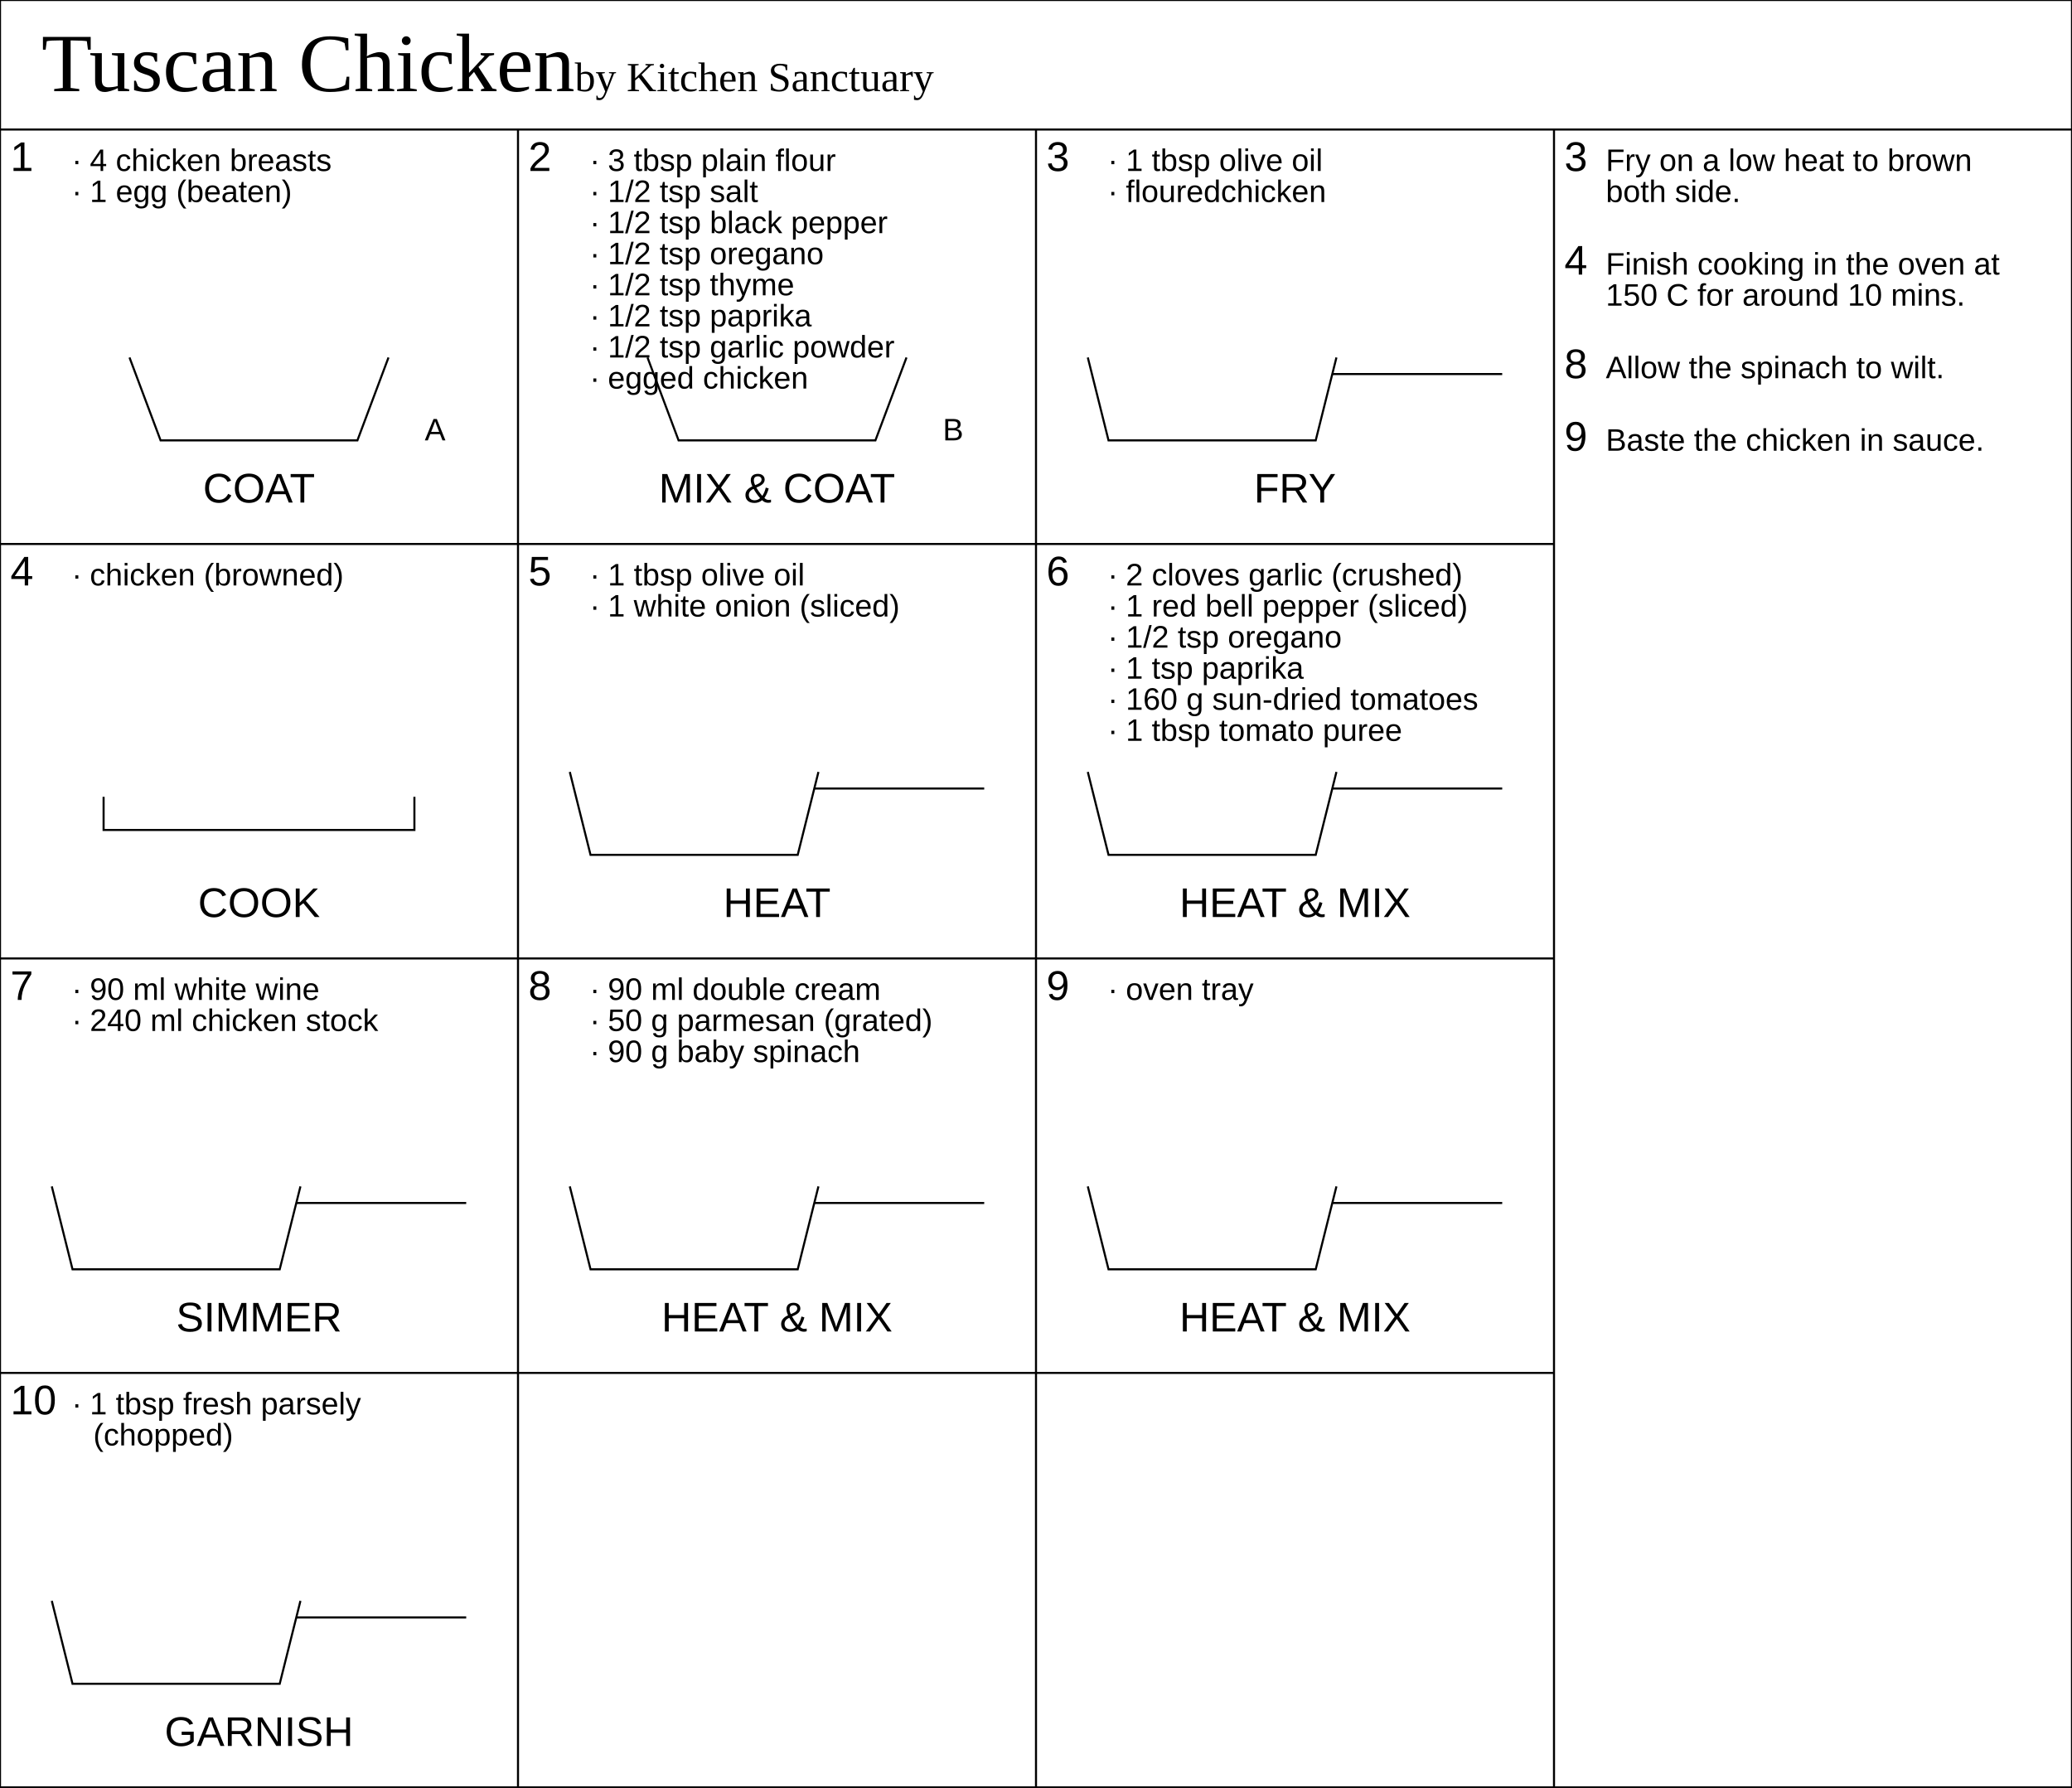
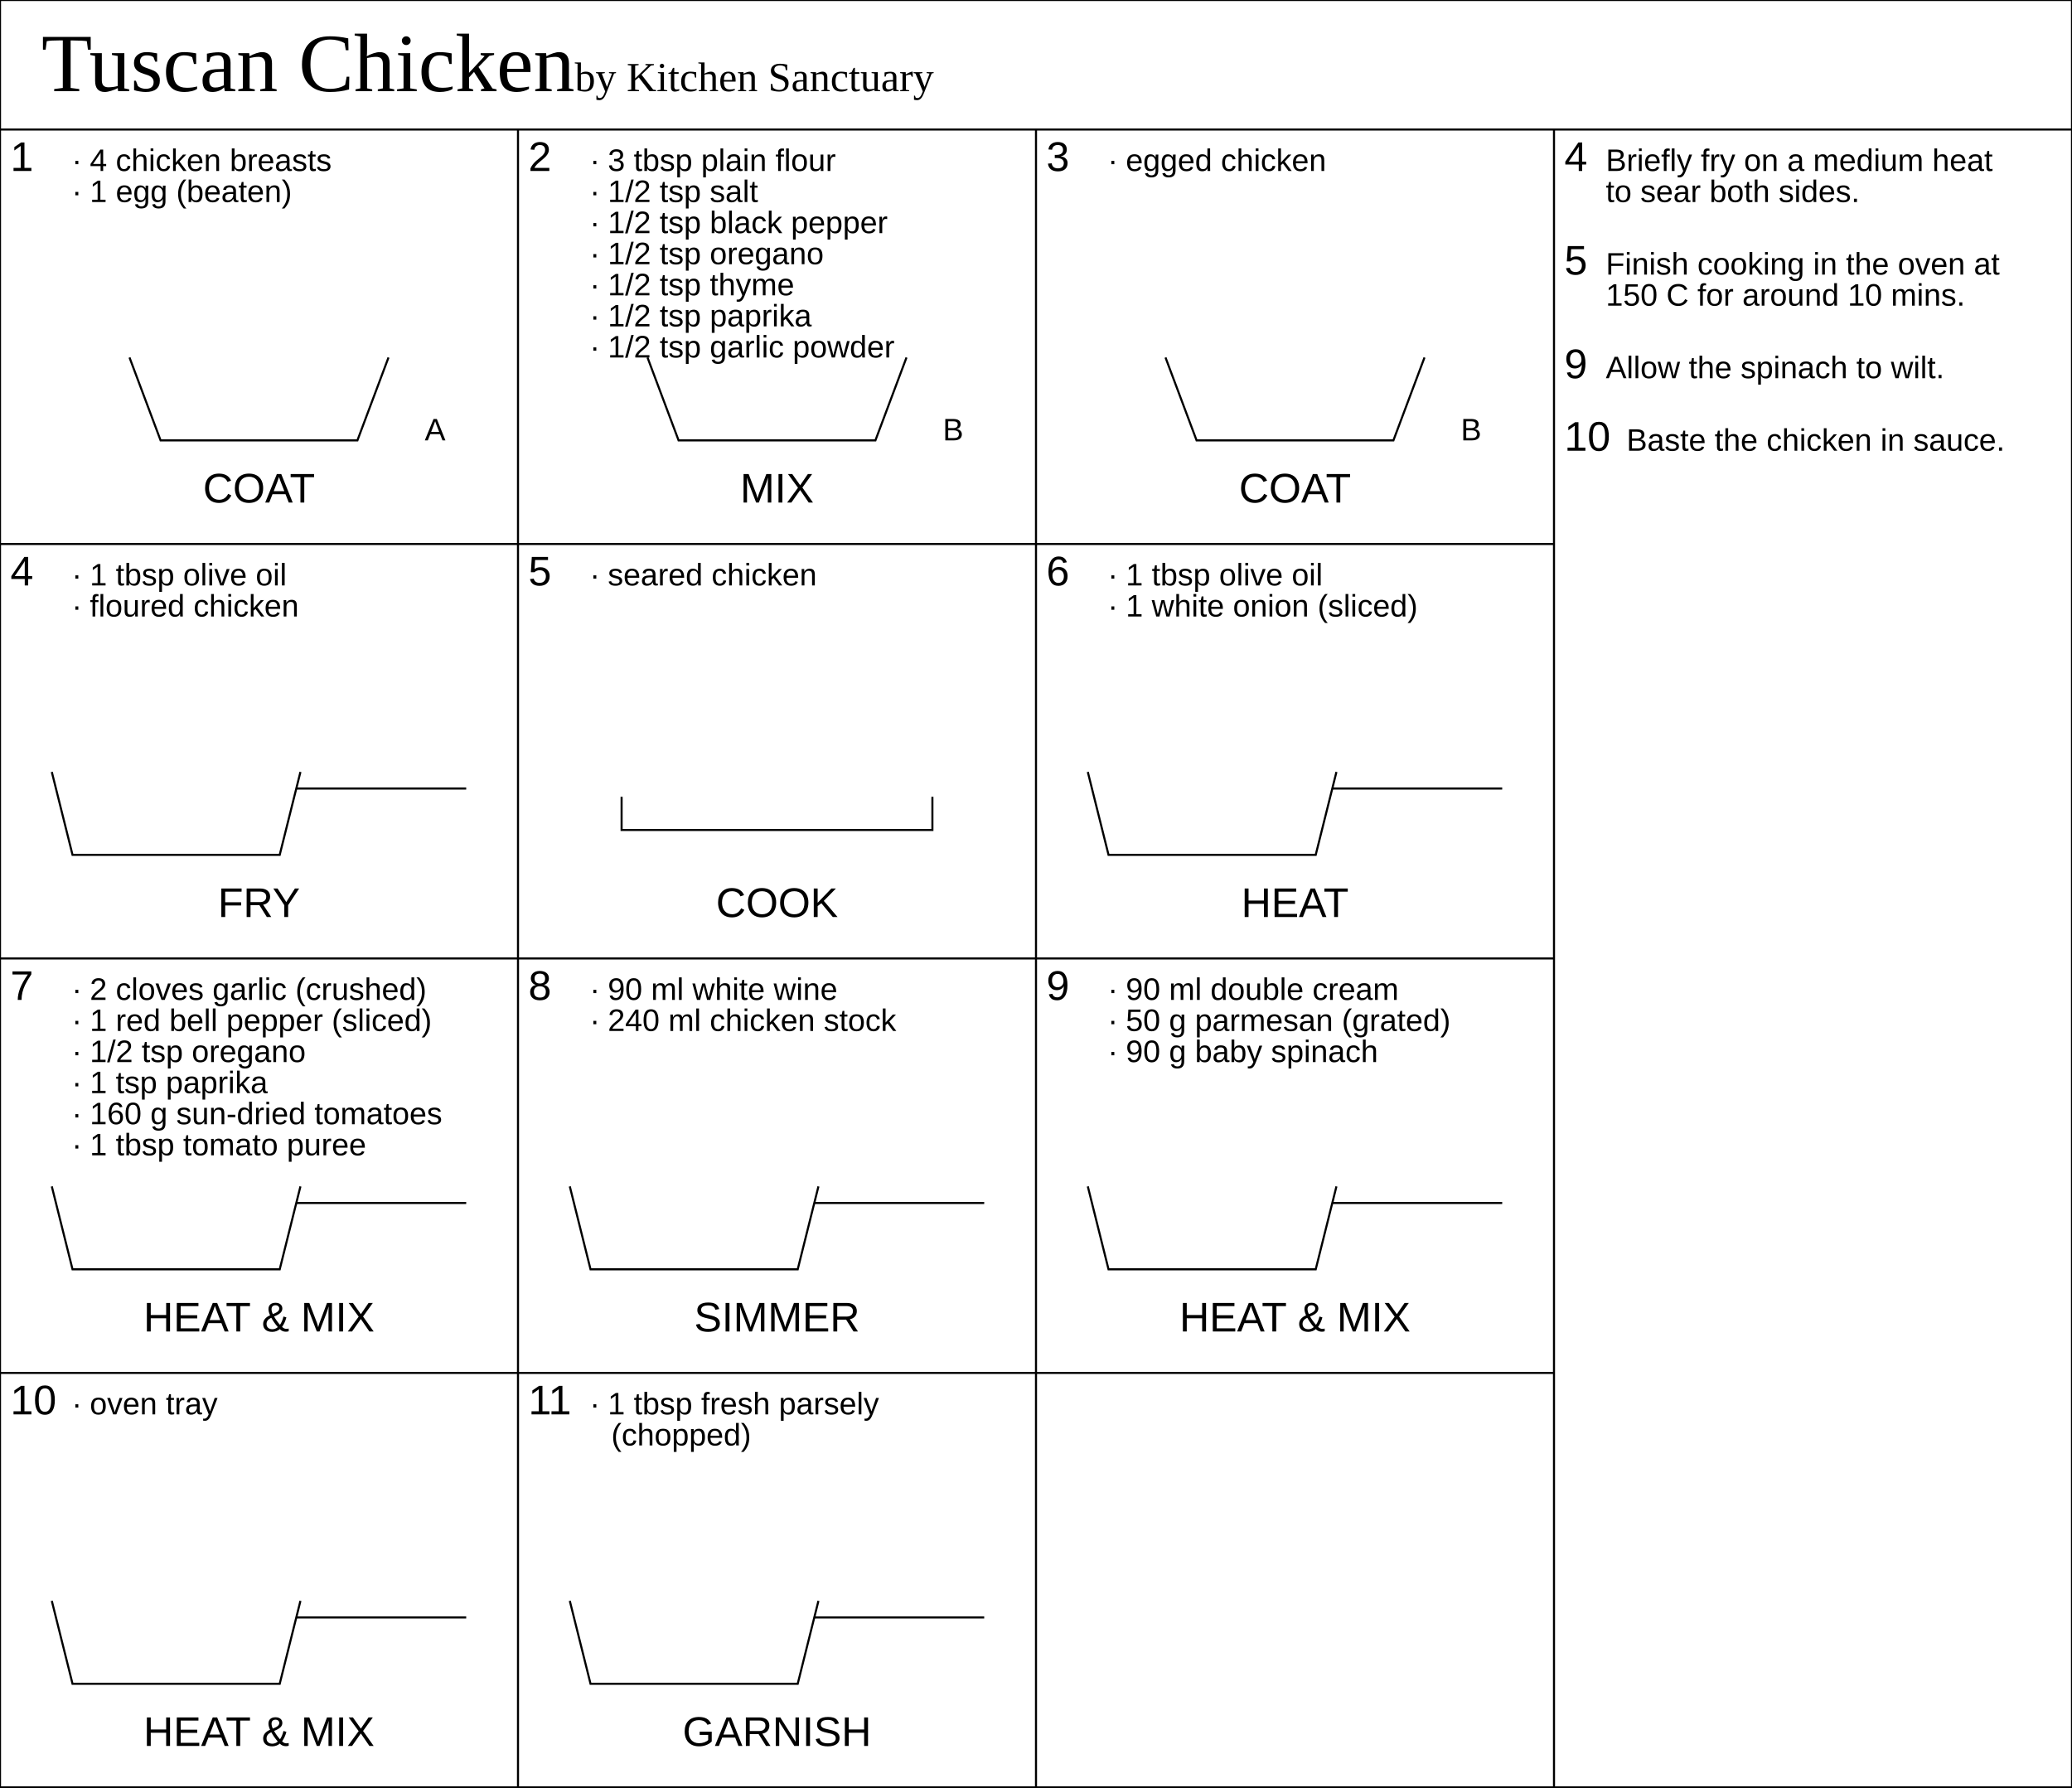
<svg xmlns="http://www.w3.org/2000/svg" width="2000" height="1725.0">
  <text x="40.0" y="88.0" font-size="80">
Tuscan Chicken<tspan font-size="40">  by Kitchen Sanctuary</tspan>
  </text>
  <polyline points="0,0 0,1725.0 " style="fill:none;stroke:black;stroke-width:2" />
  <polyline points="2000,0 2000,1725.0 " style="fill:none;stroke:black;stroke-width:2" />
  <polyline points="500,125.0 500,1725.0 " style="fill:none;stroke:black;stroke-width:2" />
  <polyline points="1000,125.0 1000,1725.0 " style="fill:none;stroke:black;stroke-width:2" />
  <polyline points="1500,125.0 1500,1725.0 " style="fill:none;stroke:black;stroke-width:2" />
  <polyline points="0,0 2000,0 " style="fill:none;stroke:black;stroke-width:2" />
  <polyline points="0,125.0 2000,125.0 " style="fill:none;stroke:black;stroke-width:2" />
  <polyline points="0,1725.0 2000,1725.0 " style="fill:none;stroke:black;stroke-width:2" />
  <polyline points="0,525.0 1500,525.0 " style="fill:none;stroke:black;stroke-width:2" />
  <polyline points="0,925.0 1500,925.0 " style="fill:none;stroke:black;stroke-width:2" />
  <polyline points="0,1325.0 1500,1325.0 " style="fill:none;stroke:black;stroke-width:2" />
  <text x="10.0" y="165.0" text-anchor="left" style="font-family:Arial;font-size:40"> 
1 </text>
  <text x="70.0" y="165.0" text-anchor="left" style="font-family:Arial;font-size:30"> 
∙ 4 chicken breasts </text>
  <text x="70.0" y="195.0" text-anchor="left" style="font-family:Arial;font-size:30"> 
∙ 1 egg (beaten) </text>
  <polyline points="125.0,345.0 155.0,425.0 345.0,425.0 375.0,345.0" style="fill:none;stroke:black;stroke-width:2" />
  <text x="410.0" y="425.0" text-anchor="left" style="font-family:Arial;font-size:30"> 
A </text>
  <text x="250.0" y="485.0" text-anchor="middle" style="font-family:Arial;font-size:40"> 
COAT </text>
  <text x="510.0" y="165.0" text-anchor="left" style="font-family:Arial;font-size:40"> 
2 </text>
  <text x="570.0" y="165.0" text-anchor="left" style="font-family:Arial;font-size:30"> 
∙ 3 tbsp plain flour </text>
  <text x="570.0" y="195.0" text-anchor="left" style="font-family:Arial;font-size:30"> 
∙ 1/2 tsp salt </text>
  <text x="570.0" y="225.0" text-anchor="left" style="font-family:Arial;font-size:30"> 
∙ 1/2 tsp black pepper </text>
  <text x="570.0" y="255.0" text-anchor="left" style="font-family:Arial;font-size:30"> 
∙ 1/2 tsp oregano </text>
  <text x="570.0" y="285.0" text-anchor="left" style="font-family:Arial;font-size:30"> 
∙ 1/2 tsp thyme </text>
  <text x="570.0" y="315.0" text-anchor="left" style="font-family:Arial;font-size:30"> 
∙ 1/2 tsp paprika </text>
  <text x="570.0" y="345.0" text-anchor="left" style="font-family:Arial;font-size:30"> 
∙ 1/2 tsp garlic powder </text>
-   <text x="570.0" y="375.0" text-anchor="left" style="font-family:Arial;font-size:30"> 
- ∙ egged chicken </text>
  <polyline points="625.0,345.0 655.0,425.0 845.0,425.0 875.0,345.0" style="fill:none;stroke:black;stroke-width:2" />
  <text x="910.0" y="425.0" text-anchor="left" style="font-family:Arial;font-size:30"> 
B </text>
  <text x="750.0" y="485.0" text-anchor="middle" style="font-family:Arial;font-size:40"> 
- MIX &amp; COAT </text>
+ MIX </text>
  <text x="1010.0" y="165.0" text-anchor="left" style="font-family:Arial;font-size:40"> 
3 </text>
  <text x="1070.0" y="165.0" text-anchor="left" style="font-family:Arial;font-size:30"> 
- ∙ 1 tbsp olive oil </text>
-   <text x="1070.0" y="195.0" text-anchor="left" style="font-family:Arial;font-size:30"> 
- ∙ flouredchicken </text>
-   <polyline points="1050.0,345.0 1070.0,425.0 1270.0,425.0 1290.0,345.0" style="fill:none;stroke:black;stroke-width:2" />
-   <polyline points="1286.0,361.0 1450.0,361.0" style="fill:none;stroke:black;stroke-width:2" />
+ ∙ egged chicken </text>
+   <polyline points="1125.0,345.0 1155.0,425.0 1345.0,425.0 1375.0,345.0" style="fill:none;stroke:black;stroke-width:2" />
+   <text x="1410.0" y="425.0" text-anchor="left" style="font-family:Arial;font-size:30"> 
+ B </text>
  <text x="1250.0" y="485.0" text-anchor="middle" style="font-family:Arial;font-size:40"> 
- FRY </text>
-   <text x="1510.0" y="165.0" text-anchor="left" style="font-family:Arial;font-size:40"> 
- 3 </text>
-   <text x="1550.0" y="165.0" text-anchor="left" style="font-family:Arial;font-size:30"> 
- Fry on a low heat to brown </text>
-   <text x="1550.0" y="195.0" text-anchor="left" style="font-family:Arial;font-size:30"> 
- both side. </text>
+ COAT </text>
  <text x="10.0" y="565.0" text-anchor="left" style="font-family:Arial;font-size:40"> 
4 </text>
  <text x="70.0" y="565.0" text-anchor="left" style="font-family:Arial;font-size:30"> 
- ∙ chicken (browned) </text>
-   <polyline points="100.0,769.0 100.0,801.0 400.0,801.0 400.0,769.0" style="fill:none;stroke:black;stroke-width:2" />
+ ∙ 1 tbsp olive oil </text>
+   <text x="70.0" y="595.0" text-anchor="left" style="font-family:Arial;font-size:30"> 
+ ∙ floured chicken </text>
+   <polyline points="50.0,745.0 70.0,825.0 270.0,825.0 290.0,745.0" style="fill:none;stroke:black;stroke-width:2" />
+   <polyline points="286,761.0 450.0,761.0" style="fill:none;stroke:black;stroke-width:2" />
  <text x="250.0" y="885.0" text-anchor="middle" style="font-family:Arial;font-size:40"> 
+ FRY </text>
+   <text x="1510.0" y="165.0" text-anchor="left" style="font-family:Arial;font-size:40"> 
+ 4 </text>
+   <text x="1550.0" y="165.0" text-anchor="left" style="font-family:Arial;font-size:30"> 
+ Briefly fry on a medium heat </text>
+   <text x="1550.0" y="195.0" text-anchor="left" style="font-family:Arial;font-size:30"> 
+ to sear both sides. </text>
+   <text x="510.0" y="565.0" text-anchor="left" style="font-family:Arial;font-size:40"> 
+ 5 </text>
+   <text x="570.0" y="565.0" text-anchor="left" style="font-family:Arial;font-size:30"> 
+ ∙ seared chicken </text>
+   <polyline points="600.0,769.0 600.0,801.0 900.0,801.0 900.0,769.0" style="fill:none;stroke:black;stroke-width:2" />
+   <text x="750.0" y="885.0" text-anchor="middle" style="font-family:Arial;font-size:40"> 
COOK </text>
  <text x="1510.0" y="265.0" text-anchor="left" style="font-family:Arial;font-size:40"> 
- 4 </text>
+ 5 </text>
  <text x="1550.0" y="265.0" text-anchor="left" style="font-family:Arial;font-size:30"> 
Finish cooking in the oven at </text>
  <text x="1550.0" y="295.0" text-anchor="left" style="font-family:Arial;font-size:30"> 
150 C for around 10 mins. </text>
-   <text x="510.0" y="565.0" text-anchor="left" style="font-family:Arial;font-size:40"> 
- 5 </text>
-   <text x="570.0" y="565.0" text-anchor="left" style="font-family:Arial;font-size:30"> 
- ∙ 1 tbsp olive oil </text>
-   <text x="570.0" y="595.0" text-anchor="left" style="font-family:Arial;font-size:30"> 
- ∙ 1 white onion (sliced) </text>
-   <polyline points="550.0,745.0 570.0,825.0 770.0,825.0 790.0,745.0" style="fill:none;stroke:black;stroke-width:2" />
-   <polyline points="786.0,761.0 950.0,761.0" style="fill:none;stroke:black;stroke-width:2" />
-   <text x="750.0" y="885.0" text-anchor="middle" style="font-family:Arial;font-size:40"> 
- HEAT </text>
  <text x="1010.0" y="565.0" text-anchor="left" style="font-family:Arial;font-size:40"> 
6 </text>
  <text x="1070.0" y="565.0" text-anchor="left" style="font-family:Arial;font-size:30"> 
- ∙ 2 cloves garlic (crushed) </text>
+ ∙ 1 tbsp olive oil </text>
  <text x="1070.0" y="595.0" text-anchor="left" style="font-family:Arial;font-size:30"> 
- ∙ 1 red bell pepper (sliced) </text>
-   <text x="1070.0" y="625.0" text-anchor="left" style="font-family:Arial;font-size:30"> 
- ∙ 1/2 tsp oregano </text>
-   <text x="1070.0" y="655.0" text-anchor="left" style="font-family:Arial;font-size:30"> 
- ∙ 1 tsp paprika </text>
-   <text x="1070.0" y="685.0" text-anchor="left" style="font-family:Arial;font-size:30"> 
- ∙ 160 g sun-dried tomatoes </text>
-   <text x="1070.0" y="715.0" text-anchor="left" style="font-family:Arial;font-size:30"> 
- ∙ 1 tbsp tomato puree </text>
+ ∙ 1 white onion (sliced) </text>
  <polyline points="1050.0,745.0 1070.0,825.0 1270.0,825.0 1290.0,745.0" style="fill:none;stroke:black;stroke-width:2" />
  <polyline points="1286.0,761.0 1450.0,761.0" style="fill:none;stroke:black;stroke-width:2" />
  <text x="1250.0" y="885.0" text-anchor="middle" style="font-family:Arial;font-size:40"> 
- HEAT &amp; MIX </text>
+ HEAT </text>
  <text x="10.0" y="965.0" text-anchor="left" style="font-family:Arial;font-size:40"> 
7 </text>
  <text x="70.0" y="965.0" text-anchor="left" style="font-family:Arial;font-size:30"> 
- ∙ 90 ml white wine </text>
+ ∙ 2 cloves garlic (crushed) </text>
  <text x="70.0" y="995.0" text-anchor="left" style="font-family:Arial;font-size:30"> 
- ∙ 240 ml chicken stock </text>
+ ∙ 1 red bell pepper (sliced) </text>
+   <text x="70.0" y="1025.0" text-anchor="left" style="font-family:Arial;font-size:30"> 
+ ∙ 1/2 tsp oregano </text>
+   <text x="70.0" y="1055.0" text-anchor="left" style="font-family:Arial;font-size:30"> 
+ ∙ 1 tsp paprika </text>
+   <text x="70.0" y="1085.0" text-anchor="left" style="font-family:Arial;font-size:30"> 
+ ∙ 160 g sun-dried tomatoes </text>
+   <text x="70.0" y="1115.0" text-anchor="left" style="font-family:Arial;font-size:30"> 
+ ∙ 1 tbsp tomato puree </text>
  <polyline points="50.0,1145.0 70.0,1225.0 270.0,1225.0 290.0,1145.0" style="fill:none;stroke:black;stroke-width:2" />
  <polyline points="286,1161.0 450.0,1161.0" style="fill:none;stroke:black;stroke-width:2" />
  <text x="250.0" y="1285.0" text-anchor="middle" style="font-family:Arial;font-size:40"> 
- SIMMER </text>
+ HEAT &amp; MIX </text>
  <text x="510.0" y="965.0" text-anchor="left" style="font-family:Arial;font-size:40"> 
8 </text>
  <text x="570.0" y="965.0" text-anchor="left" style="font-family:Arial;font-size:30"> 
- ∙ 90 ml double cream </text>
+ ∙ 90 ml white wine </text>
  <text x="570.0" y="995.0" text-anchor="left" style="font-family:Arial;font-size:30"> 
- ∙ 50 g parmesan (grated) </text>
-   <text x="570.0" y="1025.0" text-anchor="left" style="font-family:Arial;font-size:30"> 
- ∙ 90 g baby spinach </text>
+ ∙ 240 ml chicken stock </text>
  <polyline points="550.0,1145.0 570.0,1225.0 770.0,1225.0 790.0,1145.0" style="fill:none;stroke:black;stroke-width:2" />
  <polyline points="786.0,1161.0 950.0,1161.0" style="fill:none;stroke:black;stroke-width:2" />
  <text x="750.0" y="1285.0" text-anchor="middle" style="font-family:Arial;font-size:40"> 
- HEAT &amp; MIX </text>
-   <text x="1510.0" y="365.0" text-anchor="left" style="font-family:Arial;font-size:40"> 
- 8 </text>
-   <text x="1550.0" y="365.0" text-anchor="left" style="font-family:Arial;font-size:30"> 
- Allow the spinach to wilt. </text>
+ SIMMER </text>
  <text x="1010.0" y="965.0" text-anchor="left" style="font-family:Arial;font-size:40"> 
9 </text>
  <text x="1070.0" y="965.0" text-anchor="left" style="font-family:Arial;font-size:30"> 
- ∙ oven tray </text>
+ ∙ 90 ml double cream </text>
+   <text x="1070.0" y="995.0" text-anchor="left" style="font-family:Arial;font-size:30"> 
+ ∙ 50 g parmesan (grated) </text>
+   <text x="1070.0" y="1025.0" text-anchor="left" style="font-family:Arial;font-size:30"> 
+ ∙ 90 g baby spinach </text>
  <polyline points="1050.0,1145.0 1070.0,1225.0 1270.0,1225.0 1290.0,1145.0" style="fill:none;stroke:black;stroke-width:2" />
  <polyline points="1286.0,1161.0 1450.0,1161.0" style="fill:none;stroke:black;stroke-width:2" />
  <text x="1250.0" y="1285.0" text-anchor="middle" style="font-family:Arial;font-size:40"> 
HEAT &amp; MIX </text>
-   <text x="1510.0" y="435.0" text-anchor="left" style="font-family:Arial;font-size:40"> 
+   <text x="1510.0" y="365.0" text-anchor="left" style="font-family:Arial;font-size:40"> 
9 </text>
-   <text x="1550.0" y="435.0" text-anchor="left" style="font-family:Arial;font-size:30"> 
- Baste the chicken in sauce. </text>
+   <text x="1550.0" y="365.0" text-anchor="left" style="font-family:Arial;font-size:30"> 
+ Allow the spinach to wilt. </text>
  <text x="10.0" y="1365.0" text-anchor="left" style="font-family:Arial;font-size:40"> 
10 </text>
  <text x="70.0" y="1365.0" text-anchor="left" style="font-family:Arial;font-size:30"> 
- ∙ 1 tbsp fresh parsely </text>
-   <text x="90.0" y="1395.0" text-anchor="left" style="font-family:Arial;font-size:30"> 
- (chopped) </text>
+ ∙ oven tray </text>
  <polyline points="50.0,1545.0 70.0,1625.0 270.0,1625.0 290.0,1545.0" style="fill:none;stroke:black;stroke-width:2" />
  <polyline points="286,1561.0 450.0,1561.0" style="fill:none;stroke:black;stroke-width:2" />
  <text x="250.0" y="1685.0" text-anchor="middle" style="font-family:Arial;font-size:40"> 
+ HEAT &amp; MIX </text>
+   <text x="1510.0" y="435.0" text-anchor="left" style="font-family:Arial;font-size:40"> 
+ 10 </text>
+   <text x="1570.0" y="435.0" text-anchor="left" style="font-family:Arial;font-size:30"> 
+ Baste the chicken in sauce. </text>
+   <text x="510.0" y="1365.0" text-anchor="left" style="font-family:Arial;font-size:40"> 
+ 11 </text>
+   <text x="570.0" y="1365.0" text-anchor="left" style="font-family:Arial;font-size:30"> 
+ ∙ 1 tbsp fresh parsely </text>
+   <text x="590.0" y="1395.0" text-anchor="left" style="font-family:Arial;font-size:30"> 
+ (chopped) </text>
+   <polyline points="550.0,1545.0 570.0,1625.0 770.0,1625.0 790.0,1545.0" style="fill:none;stroke:black;stroke-width:2" />
+   <polyline points="786.0,1561.0 950.0,1561.0" style="fill:none;stroke:black;stroke-width:2" />
+   <text x="750.0" y="1685.0" text-anchor="middle" style="font-family:Arial;font-size:40"> 
GARNISH </text>
</svg>
